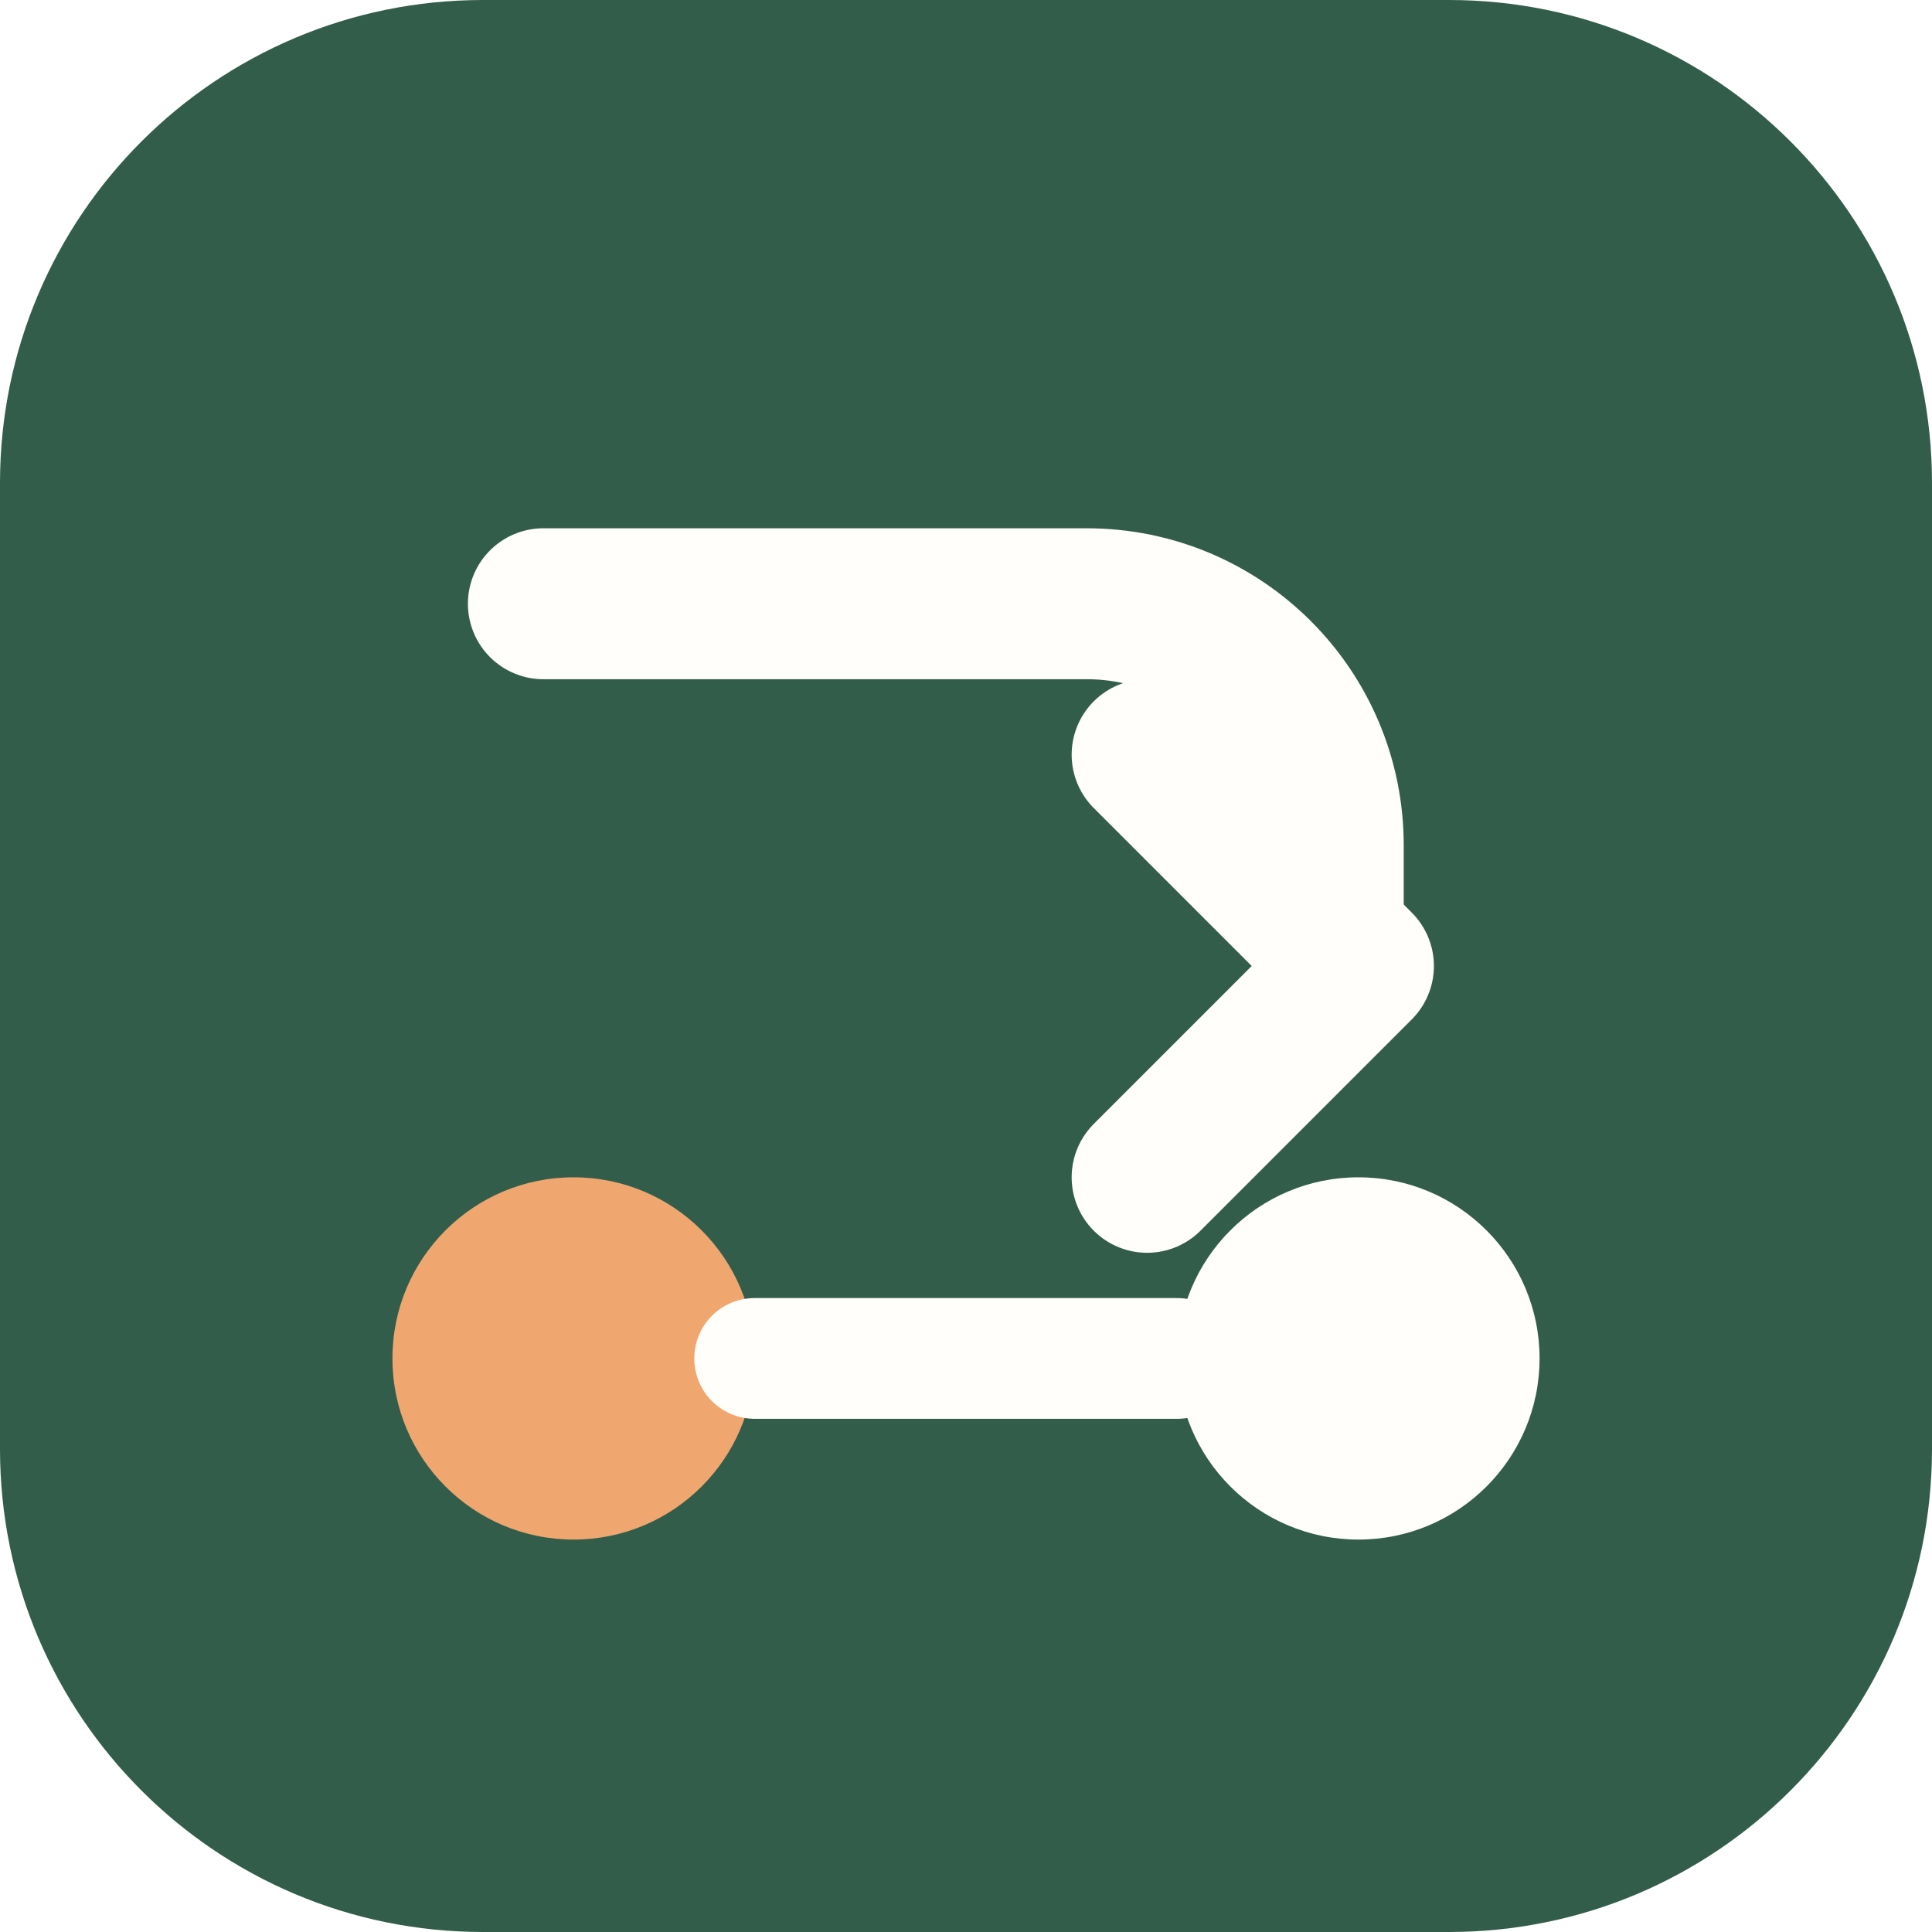
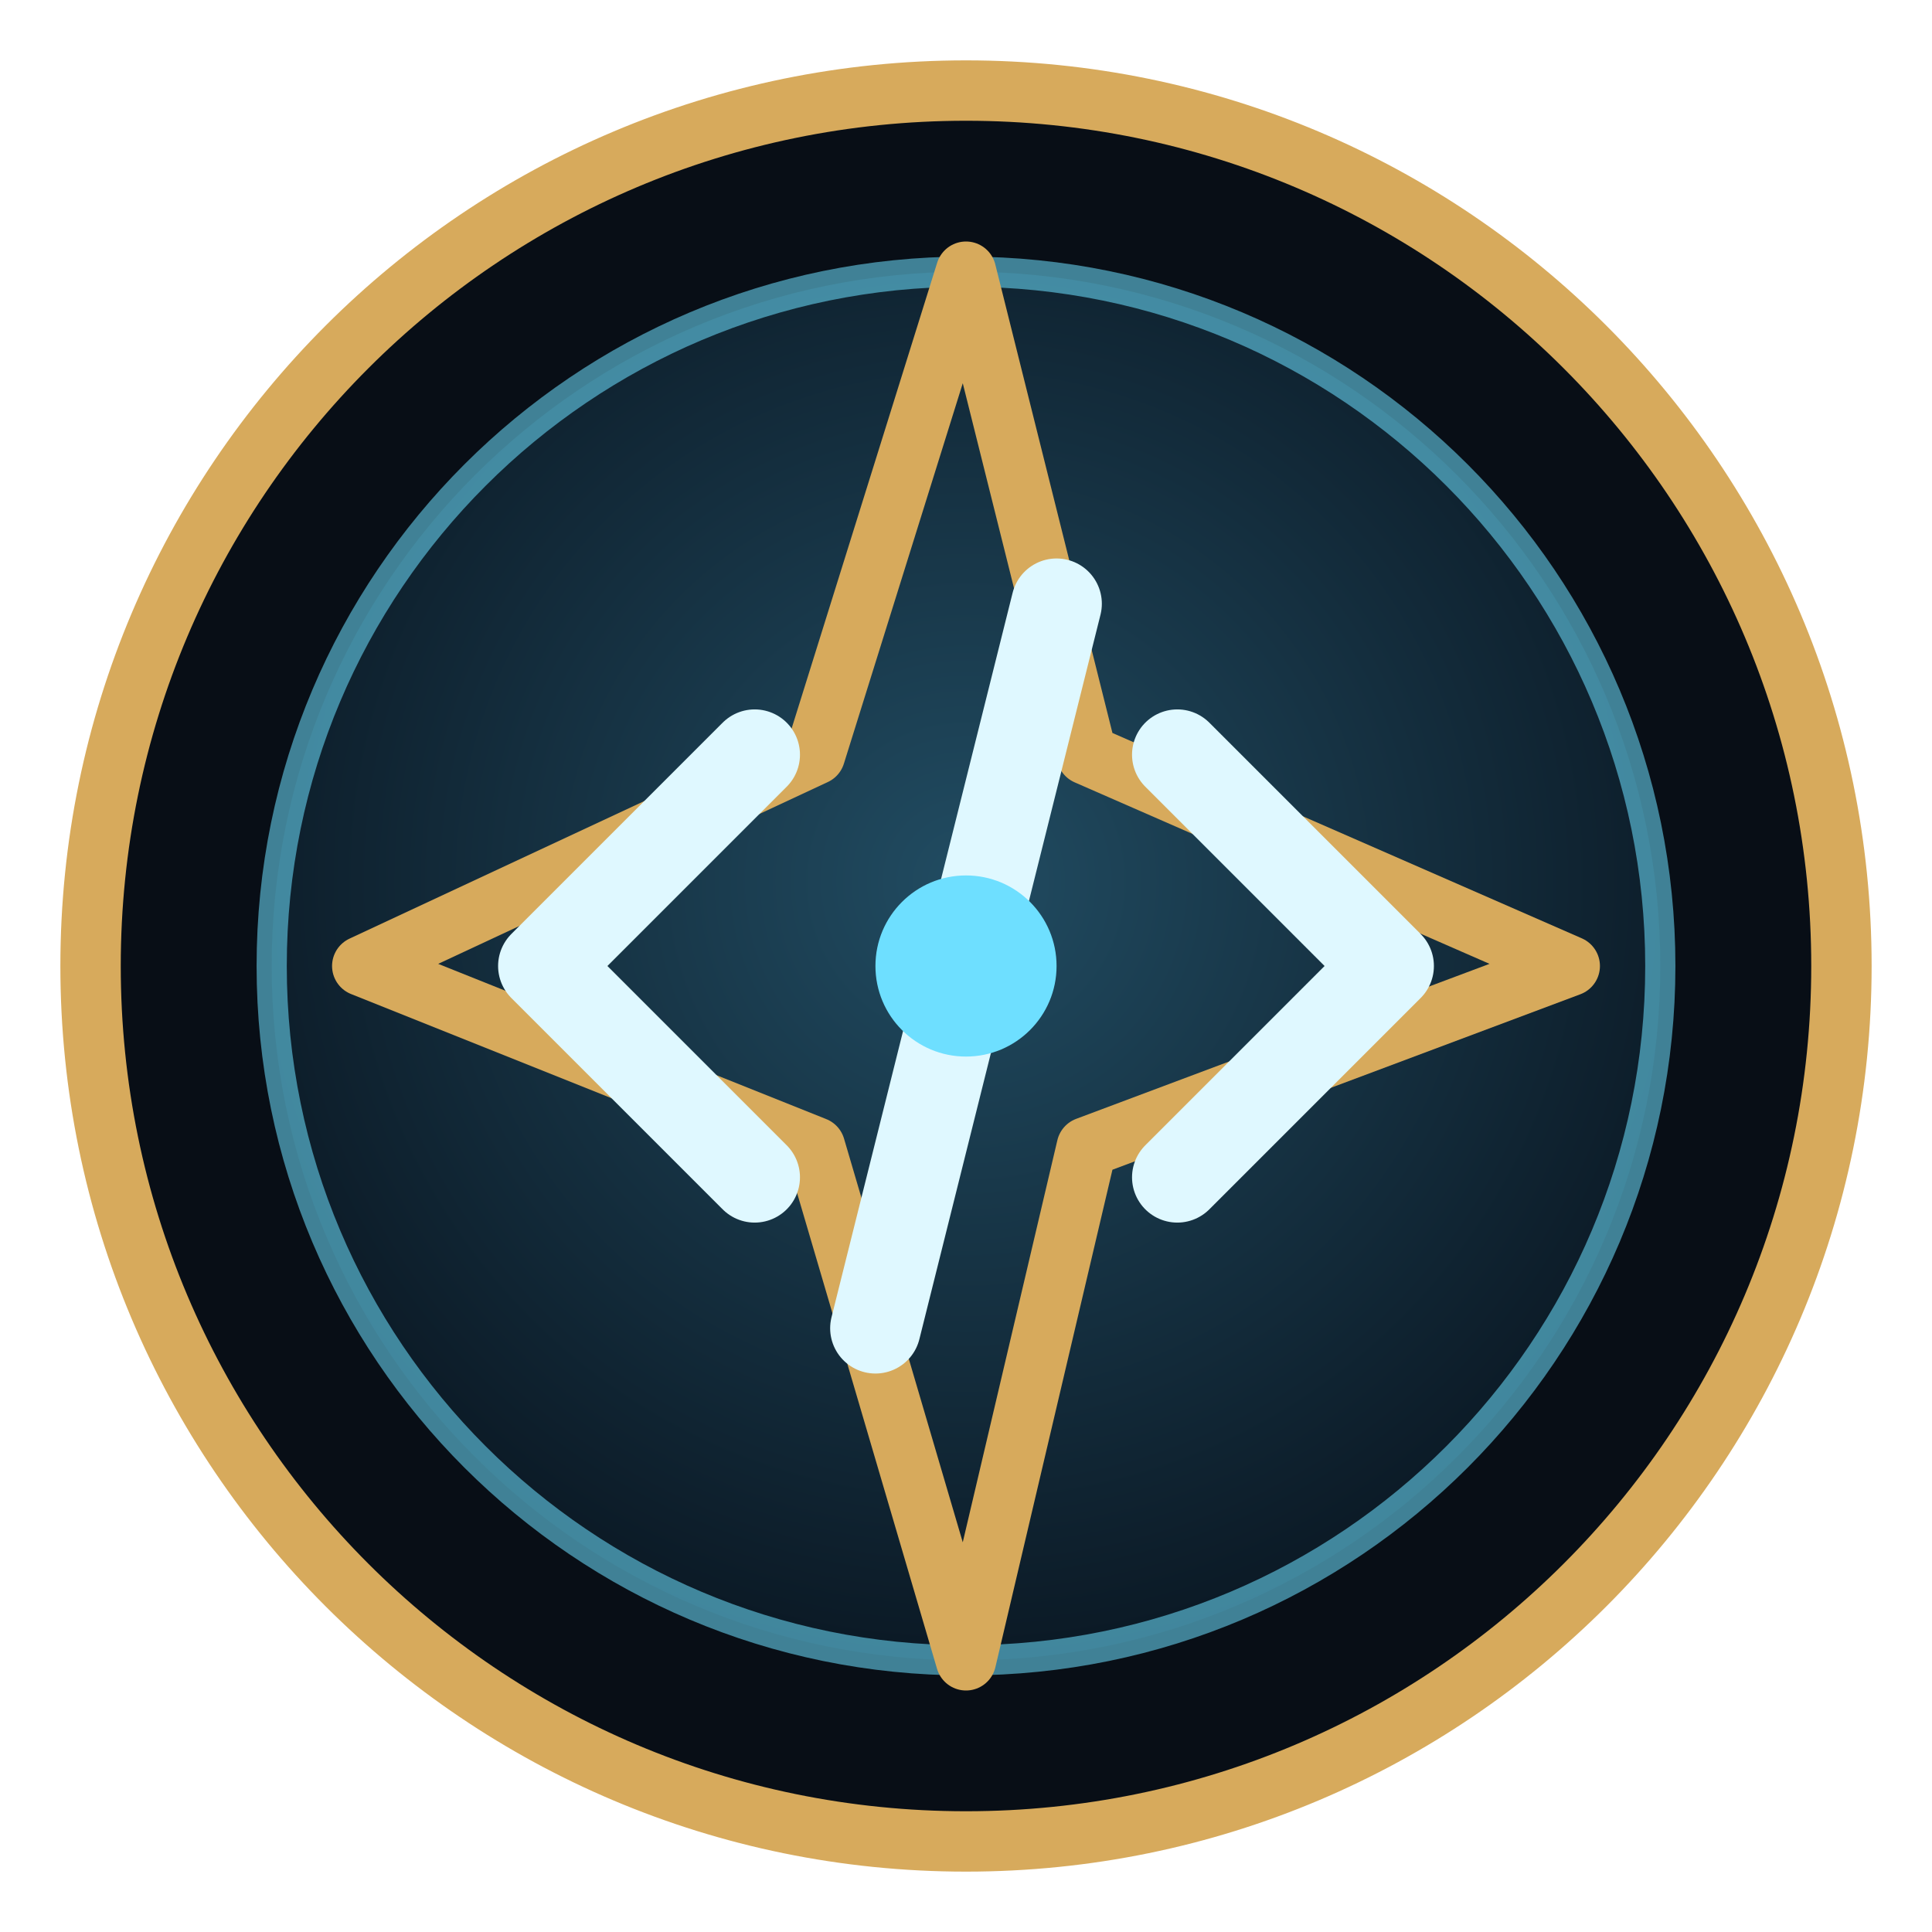
<svg xmlns="http://www.w3.org/2000/svg" viewBox="0 0 64 64">
-   <rect width="64" height="64" rx="16" fill="#335d4b" />
-   <path d="M18 20h18a8 8 0 0 1 8 8v3" fill="none" stroke="#fffefa" stroke-width="5" stroke-linecap="round" />
-   <path d="m38 25 7 7-7 7" fill="none" stroke="#fffefa" stroke-width="5" stroke-linecap="round" stroke-linejoin="round" />
-   <circle cx="19" cy="45" r="6" fill="#f0a76f" />
-   <circle cx="45" cy="45" r="6" fill="#fffefa" />
-   <path d="M25 45h14" stroke="#fffefa" stroke-width="4" stroke-linecap="round" />
+   <defs>
+     <radialGradient id="core" cx="50%" cy="44%" r="65%">
+       <stop offset="0" stop-color="#214c62" />
+       <stop offset="1" stop-color="#07101a" />
+     </radialGradient>
+   </defs>
+   <circle cx="32" cy="32" r="29" fill="#080e16" stroke="#d7aa5c" stroke-width="2" />
+   <circle cx="32" cy="32" r="23" fill="url(#core)" stroke="#6edfff" stroke-opacity=".55" />
+   <path d="M32 9 36 25 52 32 36 38 32 55 27 38 12 32 27 25Z" fill="none" stroke="#d7aa5c" stroke-width="2" stroke-linejoin="round" />
+   <path d="m25 25-7 7 7 7M39 25l7 7-7 7M35 20l-6 24" fill="none" stroke="#dff8ff" stroke-width="3" stroke-linecap="round" stroke-linejoin="round" />
+   <circle cx="32" cy="32" r="3" fill="#6edfff" />
</svg>
